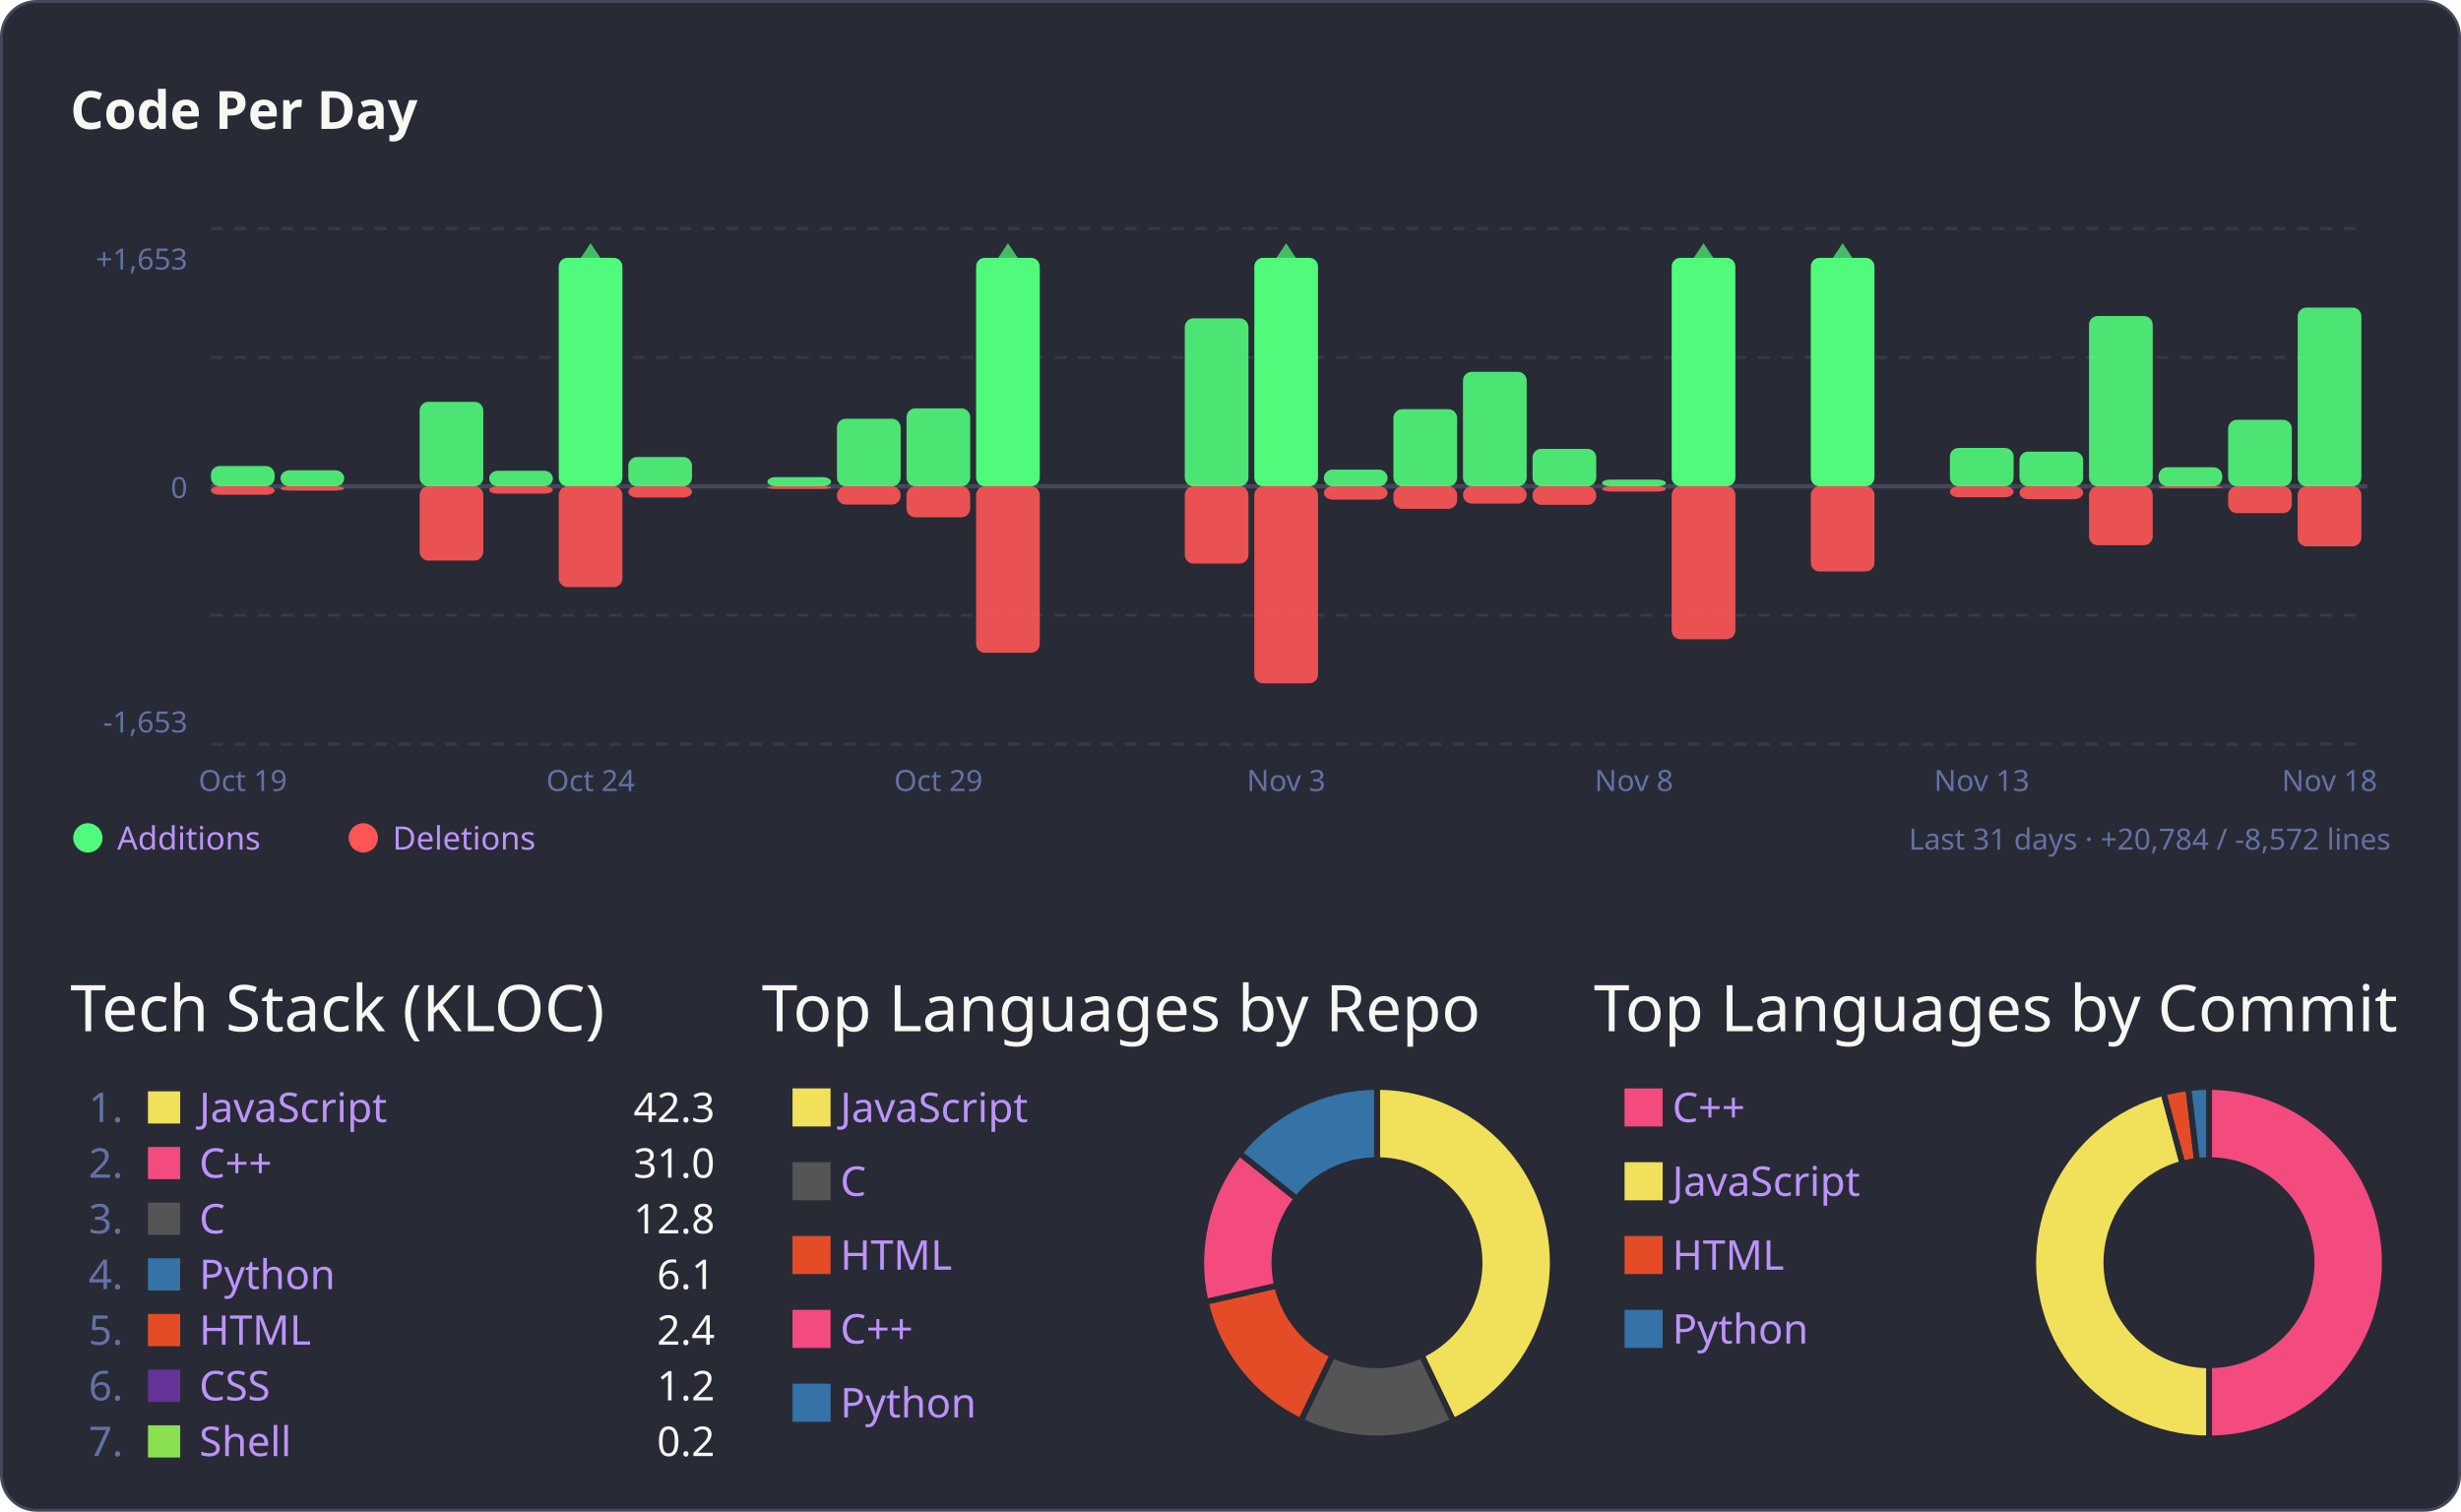
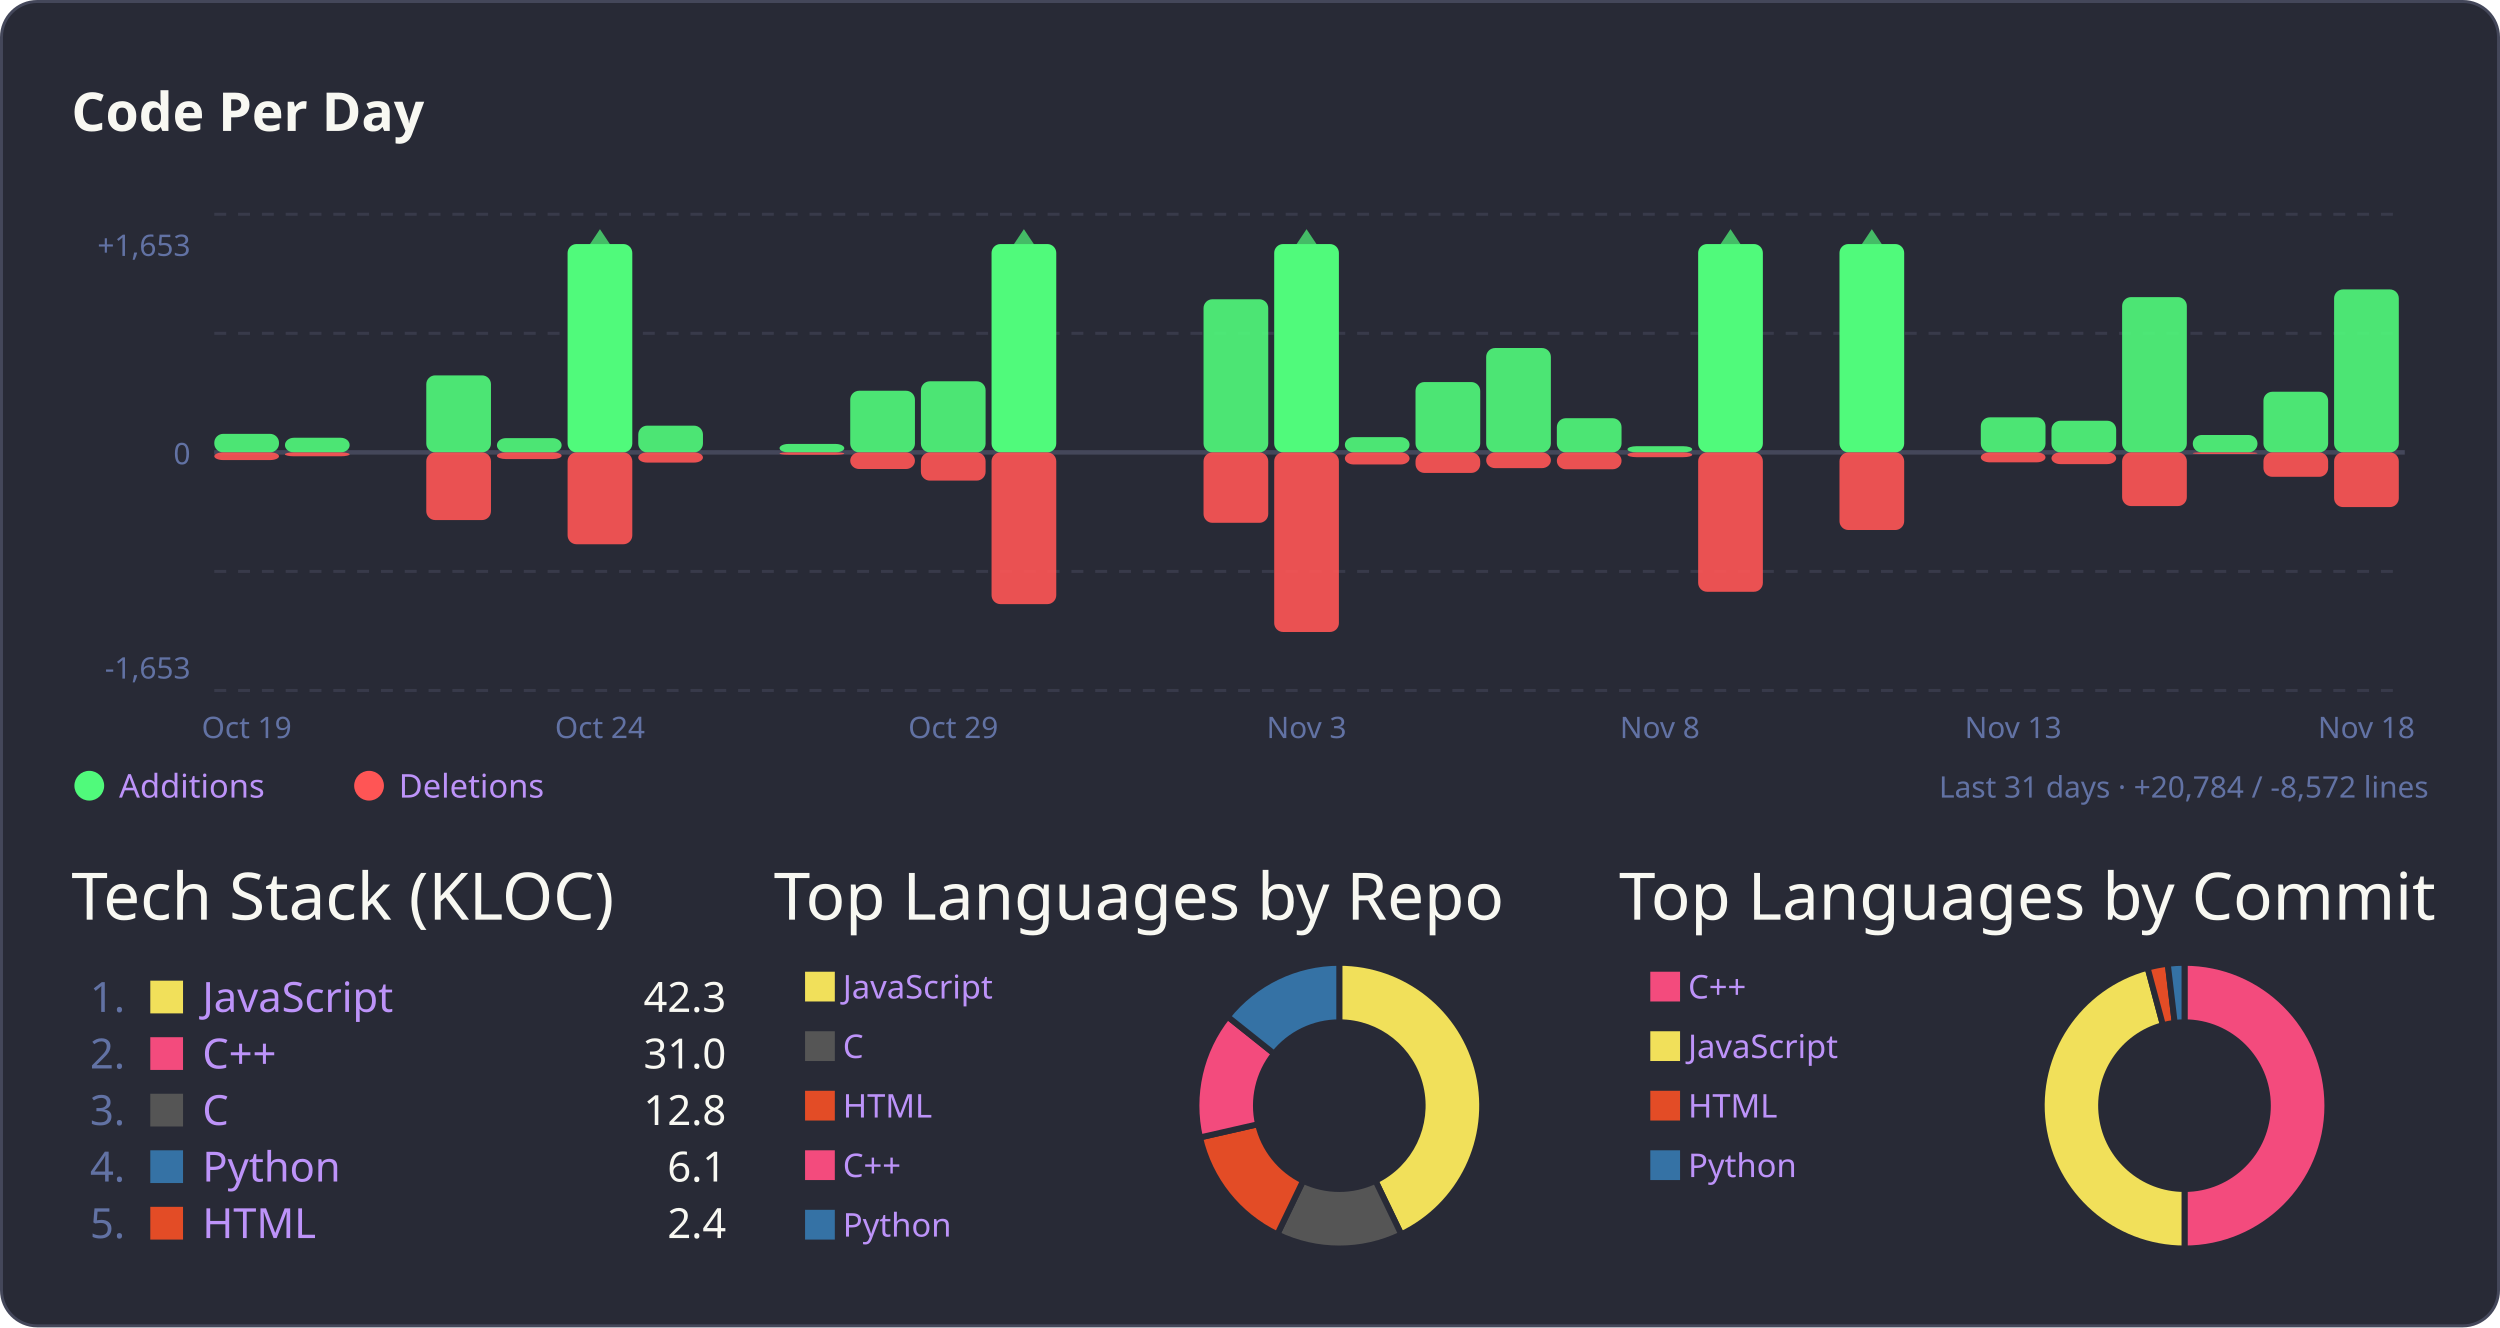
- <svg xmlns="http://www.w3.org/2000/svg" width="840" height="516" viewBox="0 0 840 516">
+ <svg xmlns="http://www.w3.org/2000/svg" width="840" height="446" viewBox="0 0 840 446">
  <style>
      @keyframes fadeInUp {
        from { opacity: 0; transform: translateY(12px); }
        to   { opacity: 1; transform: translateY(0); }
      }
      .cpd-header  { animation: fadeInUp 0.5s ease both; }
      .cpd-chart   { animation: fadeInUp 0.5s ease 0.15s both; }
      .cpd-legend  { animation: fadeInUp 0.5s ease 0.3s both; }
      .cpd-stack   { animation: fadeInUp 0.5s ease 0.45s both; }
    </style>
-   <rect x="0.5" y="0.5" width="839" height="515" rx="12" fill="#282a36" stroke="#44475a" stroke-width="1" />
+   <rect x="0.5" y="0.5" width="839" height="445" rx="12" fill="#282a36" stroke="#44475a" stroke-width="1" />
  <g class="cpd-header">
    <text x="24" y="44" fill="#f8f8f2" font-size="18" font-family="'Segoe UI', sans-serif" font-weight="700">Code Per Day</text>
  </g>
  <g class="cpd-chart">
-     <line x1="72" y1="78" x2="808" y2="78" stroke="#383a4a" stroke-width="1" stroke-dasharray="4,4" />
-     <line x1="72" y1="122" x2="808" y2="122" stroke="#383a4a" stroke-width="1" stroke-dasharray="4,4" />
-     <line x1="72" y1="166" x2="808" y2="166" stroke="#383a4a" stroke-width="1" stroke-dasharray="4,4" />
-     <line x1="72" y1="210" x2="808" y2="210" stroke="#383a4a" stroke-width="1" stroke-dasharray="4,4" />
-     <line x1="72" y1="254" x2="808" y2="254" stroke="#383a4a" stroke-width="1" stroke-dasharray="4,4" />
-     <line x1="72" y1="166" x2="808" y2="166" stroke="#44475a" stroke-width="1.5" />
-     <text x="64" y="92" fill="#6272a4" font-size="10" font-family="'Segoe UI', sans-serif" text-anchor="end">+1,653</text>
-     <text x="64" y="250" fill="#6272a4" font-size="10" font-family="'Segoe UI', sans-serif" text-anchor="end">-1,653</text>
-     <text x="64" y="170" fill="#6272a4" font-size="10" font-family="'Segoe UI', sans-serif" text-anchor="end">0</text>
-     <rect x="72" y="159.064" width="21.742" height="6.936" fill="#50fa7b" rx="3" opacity="0.9" />
-     <rect x="72" y="166" width="21.742" height="2.878" fill="#ff5555" rx="3" opacity="0.9" />
-     <rect x="95.742" y="160.526" width="21.742" height="5.474" fill="#50fa7b" rx="3" opacity="0.9" />
-     <rect x="95.742" y="166" width="21.742" height="1.463" fill="#ff5555" rx="3" opacity="0.9" />
-     <rect x="143.226" y="137.169" width="21.742" height="28.831" fill="#50fa7b" rx="3" opacity="0.9" />
-     <rect x="143.226" y="166" width="21.742" height="25.339" fill="#ff5555" rx="3" opacity="0.9" />
-     <rect x="166.968" y="160.668" width="21.742" height="5.332" fill="#50fa7b" rx="3" opacity="0.9" />
-     <rect x="166.968" y="166" width="21.742" height="2.501" fill="#ff5555" rx="3" opacity="0.9" />
-     <rect x="190.71" y="88" width="21.742" height="78" fill="#50fa7b" rx="3" opacity="1" />
-     <polygon points="197.581,89 205.581,89 201.581,83" fill="#50fa7b" opacity="0.7" />
-     <rect x="190.71" y="166" width="21.742" height="34.399" fill="#ff5555" rx="3" opacity="0.9" />
-     <rect x="214.452" y="155.996" width="21.742" height="10.004" fill="#50fa7b" rx="3" opacity="0.9" />
-     <rect x="214.452" y="166" width="21.742" height="3.822" fill="#ff5555" rx="3" opacity="0.9" />
-     <rect x="261.935" y="162.838" width="21.742" height="3.162" fill="#50fa7b" rx="3" opacity="0.9" />
-     <rect x="261.935" y="166" width="21.742" height="0.897" fill="#ff5555" rx="3" opacity="0.9" />
-     <rect x="285.677" y="142.926" width="21.742" height="23.074" fill="#50fa7b" rx="3" opacity="0.9" />
-     <rect x="285.677" y="166" width="21.742" height="6.229" fill="#ff5555" rx="3" opacity="0.9" />
-     <rect x="309.419" y="139.387" width="21.742" height="26.613" fill="#50fa7b" rx="3" opacity="0.9" />
-     <rect x="309.419" y="166" width="21.742" height="10.57" fill="#ff5555" rx="3" opacity="0.9" />
-     <rect x="333.161" y="88" width="21.742" height="78" fill="#50fa7b" rx="3" opacity="1" />
-     <polygon points="340.032,89 348.032,89 344.032,83" fill="#50fa7b" opacity="0.7" />
-     <rect x="333.161" y="166" width="21.742" height="56.813" fill="#ff5555" rx="3" opacity="0.9" />
-     <rect x="404.387" y="108.668" width="21.742" height="57.332" fill="#50fa7b" rx="3" opacity="0.9" />
-     <rect x="404.387" y="166" width="21.742" height="26.377" fill="#ff5555" rx="3" opacity="0.9" />
-     <rect x="428.129" y="88" width="21.742" height="78" fill="#50fa7b" rx="3" opacity="1" />
-     <polygon points="435,89 443,89 439,83" fill="#50fa7b" opacity="0.7" />
-     <rect x="428.129" y="166" width="21.742" height="67.241" fill="#ff5555" rx="3" opacity="0.9" />
-     <rect x="451.871" y="160.29" width="21.742" height="5.71" fill="#50fa7b" rx="3" opacity="0.9" />
-     <rect x="451.871" y="166" width="21.742" height="4.53" fill="#ff5555" rx="3" opacity="0.9" />
-     <rect x="475.613" y="139.67" width="21.742" height="26.33" fill="#50fa7b" rx="3" opacity="0.9" />
-     <rect x="475.613" y="166" width="21.742" height="7.691" fill="#ff5555" rx="3" opacity="0.9" />
-     <rect x="499.355" y="126.929" width="21.742" height="39.071" fill="#50fa7b" rx="3" opacity="0.9" />
-     <rect x="499.355" y="166" width="21.742" height="5.898" fill="#ff5555" rx="3" opacity="0.9" />
-     <rect x="523.097" y="153.212" width="21.742" height="12.788" fill="#50fa7b" rx="3" opacity="0.9" />
-     <rect x="523.097" y="166" width="21.742" height="6.323" fill="#ff5555" rx="3" opacity="0.9" />
-     <rect x="546.839" y="163.688" width="21.742" height="2.312" fill="#50fa7b" rx="3" opacity="0.9" />
-     <rect x="546.839" y="166" width="21.742" height="1.793" fill="#ff5555" rx="3" opacity="0.9" />
-     <rect x="570.581" y="88" width="21.742" height="78" fill="#50fa7b" rx="3" opacity="1" />
-     <polygon points="577.452,89 585.452,89 581.452,83" fill="#50fa7b" opacity="0.7" />
-     <rect x="570.581" y="166" width="21.742" height="52.189" fill="#ff5555" rx="3" opacity="0.9" />
-     <rect x="618.065" y="88" width="21.742" height="78" fill="#50fa7b" rx="3" opacity="1" />
-     <polygon points="624.935,89 632.935,89 628.935,83" fill="#50fa7b" opacity="0.7" />
-     <rect x="618.065" y="166" width="21.742" height="29.067" fill="#ff5555" rx="3" opacity="0.9" />
-     <rect x="665.548" y="152.882" width="21.742" height="13.118" fill="#50fa7b" rx="3" opacity="0.9" />
-     <rect x="665.548" y="166" width="21.742" height="3.728" fill="#ff5555" rx="3" opacity="0.9" />
-     <rect x="689.29" y="154.156" width="21.742" height="11.844" fill="#50fa7b" rx="3" opacity="0.9" />
-     <rect x="689.29" y="166" width="21.742" height="4.388" fill="#ff5555" rx="3" opacity="0.9" />
-     <rect x="713.032" y="107.866" width="21.742" height="58.134" fill="#50fa7b" rx="3" opacity="0.9" />
-     <rect x="713.032" y="166" width="21.742" height="20.102" fill="#ff5555" rx="3" opacity="0.9" />
-     <rect x="736.774" y="159.488" width="21.742" height="6.512" fill="#50fa7b" rx="3" opacity="0.9" />
-     <rect x="736.774" y="166" width="21.742" height="0.613" fill="#ff5555" rx="3" opacity="0.9" />
-     <rect x="760.516" y="143.303" width="21.742" height="22.697" fill="#50fa7b" rx="3" opacity="0.9" />
-     <rect x="760.516" y="166" width="21.742" height="9.154" fill="#ff5555" rx="3" opacity="0.9" />
-     <rect x="784.258" y="104.987" width="21.742" height="61.013" fill="#50fa7b" rx="3" opacity="0.9" />
-     <rect x="784.258" y="166" width="21.742" height="20.479" fill="#ff5555" rx="3" opacity="0.9" />
-     <text x="82.871" y="270" fill="#6272a4" font-size="10" font-family="'Segoe UI', sans-serif" text-anchor="middle">Oct 19</text>
-     <text x="201.581" y="270" fill="#6272a4" font-size="10" font-family="'Segoe UI', sans-serif" text-anchor="middle">Oct 24</text>
-     <text x="320.29" y="270" fill="#6272a4" font-size="10" font-family="'Segoe UI', sans-serif" text-anchor="middle">Oct 29</text>
-     <text x="439" y="270" fill="#6272a4" font-size="10" font-family="'Segoe UI', sans-serif" text-anchor="middle">Nov 3</text>
-     <text x="557.71" y="270" fill="#6272a4" font-size="10" font-family="'Segoe UI', sans-serif" text-anchor="middle">Nov 8</text>
-     <text x="676.419" y="270" fill="#6272a4" font-size="10" font-family="'Segoe UI', sans-serif" text-anchor="middle">Nov 13</text>
-     <text x="795.129" y="270" fill="#6272a4" font-size="10" font-family="'Segoe UI', sans-serif" text-anchor="middle">Nov 18</text>
+     <line x1="72" y1="72" x2="808" y2="72" stroke="#383a4a" stroke-width="1" stroke-dasharray="4,4" />
+     <line x1="72" y1="112" x2="808" y2="112" stroke="#383a4a" stroke-width="1" stroke-dasharray="4,4" />
+     <line x1="72" y1="152" x2="808" y2="152" stroke="#383a4a" stroke-width="1" stroke-dasharray="4,4" />
+     <line x1="72" y1="192" x2="808" y2="192" stroke="#383a4a" stroke-width="1" stroke-dasharray="4,4" />
+     <line x1="72" y1="232" x2="808" y2="232" stroke="#383a4a" stroke-width="1" stroke-dasharray="4,4" />
+     <line x1="72" y1="152" x2="808" y2="152" stroke="#44475a" stroke-width="1.5" />
+     <text x="64" y="86" fill="#6272a4" font-size="10" font-family="'Segoe UI', sans-serif" text-anchor="end">+1,653</text>
+     <text x="64" y="228" fill="#6272a4" font-size="10" font-family="'Segoe UI', sans-serif" text-anchor="end">-1,653</text>
+     <text x="64" y="156" fill="#6272a4" font-size="10" font-family="'Segoe UI', sans-serif" text-anchor="end">0</text>
+     <rect x="72" y="145.775" width="21.742" height="6.225" fill="#50fa7b" rx="3" opacity="0.9" />
+     <rect x="72" y="152" width="21.742" height="2.583" fill="#ff5555" rx="3" opacity="0.9" />
+     <rect x="95.742" y="147.088" width="21.742" height="4.912" fill="#50fa7b" rx="3" opacity="0.9" />
+     <rect x="95.742" y="152" width="21.742" height="1.313" fill="#ff5555" rx="3" opacity="0.9" />
+     <rect x="143.226" y="126.126" width="21.742" height="25.874" fill="#50fa7b" rx="3" opacity="0.9" />
+     <rect x="143.226" y="152" width="21.742" height="22.74" fill="#ff5555" rx="3" opacity="0.9" />
+     <rect x="166.968" y="147.215" width="21.742" height="4.785" fill="#50fa7b" rx="3" opacity="0.9" />
+     <rect x="166.968" y="152" width="21.742" height="2.244" fill="#ff5555" rx="3" opacity="0.9" />
+     <rect x="190.71" y="82" width="21.742" height="70" fill="#50fa7b" rx="3" opacity="1" />
+     <polygon points="197.581,83 205.581,83 201.581,77" fill="#50fa7b" opacity="0.7" />
+     <rect x="190.71" y="152" width="21.742" height="30.871" fill="#ff5555" rx="3" opacity="0.9" />
+     <rect x="214.452" y="143.022" width="21.742" height="8.978" fill="#50fa7b" rx="3" opacity="0.9" />
+     <rect x="214.452" y="152" width="21.742" height="3.43" fill="#ff5555" rx="3" opacity="0.9" />
+     <rect x="261.935" y="149.163" width="21.742" height="2.837" fill="#50fa7b" rx="3" opacity="0.9" />
+     <rect x="261.935" y="152" width="21.742" height="0.805" fill="#ff5555" rx="3" opacity="0.9" />
+     <rect x="285.677" y="131.292" width="21.742" height="20.708" fill="#50fa7b" rx="3" opacity="0.9" />
+     <rect x="285.677" y="152" width="21.742" height="5.59" fill="#ff5555" rx="3" opacity="0.9" />
+     <rect x="309.419" y="128.116" width="21.742" height="23.884" fill="#50fa7b" rx="3" opacity="0.9" />
+     <rect x="309.419" y="152" width="21.742" height="9.486" fill="#ff5555" rx="3" opacity="0.9" />
+     <rect x="333.161" y="82" width="21.742" height="70" fill="#50fa7b" rx="3" opacity="1" />
+     <polygon points="340.032,83 348.032,83 344.032,77" fill="#50fa7b" opacity="0.7" />
+     <rect x="333.161" y="152" width="21.742" height="50.986" fill="#ff5555" rx="3" opacity="0.9" />
+     <rect x="404.387" y="100.548" width="21.742" height="51.452" fill="#50fa7b" rx="3" opacity="0.9" />
+     <rect x="404.387" y="152" width="21.742" height="23.672" fill="#ff5555" rx="3" opacity="0.9" />
+     <rect x="428.129" y="82" width="21.742" height="70" fill="#50fa7b" rx="3" opacity="1" />
+     <polygon points="435,83 443,83 439,77" fill="#50fa7b" opacity="0.7" />
+     <rect x="428.129" y="152" width="21.742" height="60.345" fill="#ff5555" rx="3" opacity="0.9" />
+     <rect x="451.871" y="146.876" width="21.742" height="5.124" fill="#50fa7b" rx="3" opacity="0.9" />
+     <rect x="451.871" y="152" width="21.742" height="4.065" fill="#ff5555" rx="3" opacity="0.9" />
+     <rect x="475.613" y="128.37" width="21.742" height="23.63" fill="#50fa7b" rx="3" opacity="0.9" />
+     <rect x="475.613" y="152" width="21.742" height="6.903" fill="#ff5555" rx="3" opacity="0.9" />
+     <rect x="499.355" y="116.936" width="21.742" height="35.064" fill="#50fa7b" rx="3" opacity="0.9" />
+     <rect x="499.355" y="152" width="21.742" height="5.293" fill="#ff5555" rx="3" opacity="0.9" />
+     <rect x="523.097" y="140.524" width="21.742" height="11.476" fill="#50fa7b" rx="3" opacity="0.9" />
+     <rect x="523.097" y="152" width="21.742" height="5.675" fill="#ff5555" rx="3" opacity="0.9" />
+     <rect x="546.839" y="149.925" width="21.742" height="2.075" fill="#50fa7b" rx="3" opacity="0.9" />
+     <rect x="546.839" y="152" width="21.742" height="1.609" fill="#ff5555" rx="3" opacity="0.9" />
+     <rect x="570.581" y="82" width="21.742" height="70" fill="#50fa7b" rx="3" opacity="1" />
+     <polygon points="577.452,83 585.452,83 581.452,77" fill="#50fa7b" opacity="0.7" />
+     <rect x="570.581" y="152" width="21.742" height="46.836" fill="#ff5555" rx="3" opacity="0.9" />
+     <rect x="618.065" y="82" width="21.742" height="70" fill="#50fa7b" rx="3" opacity="1" />
+     <polygon points="624.935,83 632.935,83 628.935,77" fill="#50fa7b" opacity="0.7" />
+     <rect x="618.065" y="152" width="21.742" height="26.086" fill="#ff5555" rx="3" opacity="0.9" />
+     <rect x="665.548" y="140.227" width="21.742" height="11.773" fill="#50fa7b" rx="3" opacity="0.9" />
+     <rect x="665.548" y="152" width="21.742" height="3.345" fill="#ff5555" rx="3" opacity="0.9" />
+     <rect x="689.29" y="141.371" width="21.742" height="10.629" fill="#50fa7b" rx="3" opacity="0.9" />
+     <rect x="689.29" y="152" width="21.742" height="3.938" fill="#ff5555" rx="3" opacity="0.9" />
+     <rect x="713.032" y="99.828" width="21.742" height="52.172" fill="#50fa7b" rx="3" opacity="0.9" />
+     <rect x="713.032" y="152" width="21.742" height="18.04" fill="#ff5555" rx="3" opacity="0.9" />
+     <rect x="736.774" y="146.156" width="21.742" height="5.844" fill="#50fa7b" rx="3" opacity="0.9" />
+     <rect x="736.774" y="152" width="21.742" height="0.551" fill="#ff5555" rx="3" opacity="0.9" />
+     <rect x="760.516" y="131.631" width="21.742" height="20.369" fill="#50fa7b" rx="3" opacity="0.9" />
+     <rect x="760.516" y="152" width="21.742" height="8.215" fill="#ff5555" rx="3" opacity="0.9" />
+     <rect x="784.258" y="97.245" width="21.742" height="54.755" fill="#50fa7b" rx="3" opacity="0.9" />
+     <rect x="784.258" y="152" width="21.742" height="18.379" fill="#ff5555" rx="3" opacity="0.9" />
+     <text x="82.871" y="248" fill="#6272a4" font-size="10" font-family="'Segoe UI', sans-serif" text-anchor="middle">Oct 19</text>
+     <text x="201.581" y="248" fill="#6272a4" font-size="10" font-family="'Segoe UI', sans-serif" text-anchor="middle">Oct 24</text>
+     <text x="320.29" y="248" fill="#6272a4" font-size="10" font-family="'Segoe UI', sans-serif" text-anchor="middle">Oct 29</text>
+     <text x="439" y="248" fill="#6272a4" font-size="10" font-family="'Segoe UI', sans-serif" text-anchor="middle">Nov 3</text>
+     <text x="557.71" y="248" fill="#6272a4" font-size="10" font-family="'Segoe UI', sans-serif" text-anchor="middle">Nov 8</text>
+     <text x="676.419" y="248" fill="#6272a4" font-size="10" font-family="'Segoe UI', sans-serif" text-anchor="middle">Nov 13</text>
+     <text x="795.129" y="248" fill="#6272a4" font-size="10" font-family="'Segoe UI', sans-serif" text-anchor="middle">Nov 18</text>
  </g>
  <g class="cpd-legend">
-     <circle cx="30" cy="286" r="5" fill="#50fa7b" />
-     <text x="40" y="290" fill="#bd93f9" font-size="11" font-family="'Segoe UI', sans-serif">Additions</text>
-     <circle cx="124" cy="286" r="5" fill="#ff5555" />
-     <text x="134" y="290" fill="#bd93f9" font-size="11" font-family="'Segoe UI', sans-serif">Deletions</text>
-     <text x="816" y="290" fill="#6272a4" font-size="10" font-family="'Segoe UI', sans-serif" text-anchor="end">Last 31 days · +20,784 / -8,572 lines</text>
+     <circle cx="30" cy="264" r="5" fill="#50fa7b" />
+     <text x="40" y="268" fill="#bd93f9" font-size="11" font-family="'Segoe UI', sans-serif">Additions</text>
+     <circle cx="124" cy="264" r="5" fill="#ff5555" />
+     <text x="134" y="268" fill="#bd93f9" font-size="11" font-family="'Segoe UI', sans-serif">Deletions</text>
+     <text x="816" y="268" fill="#6272a4" font-size="10" font-family="'Segoe UI', sans-serif" text-anchor="end">Last 31 days · +20,784 / -8,572 lines</text>
  </g>
  <g class="cpd-stack">
-     <text x="24" y="352" fill="#f8f8f2" font-size="22" font-family="'Segoe UI', Ubuntu, 'Helvetica Neue', sans-serif">Tech Stack (KLOC)</text>
-     <text x="42" y="383" fill="#6272a4" font-size="14" text-anchor="end" font-family="'Segoe UI', Ubuntu, 'Helvetica Neue', sans-serif">1.</text>
-     <rect x="50" y="372" width="12" height="12" fill="#f1e05a" stroke="#282a36" stroke-width="1" />
-     <text x="68" y="383" fill="#bd93f9" font-size="14" font-family="'Segoe UI', Ubuntu, 'Helvetica Neue', sans-serif">JavaScript</text>
-     <text x="244" y="383" fill="#f8f8f2" font-size="14" text-anchor="end" font-family="'Segoe UI', Ubuntu, 'Helvetica Neue', sans-serif">42.3</text>
-     <text x="42" y="402" fill="#6272a4" font-size="14" text-anchor="end" font-family="'Segoe UI', Ubuntu, 'Helvetica Neue', sans-serif">2.</text>
-     <rect x="50" y="391" width="12" height="12" fill="#f34b7d" stroke="#282a36" stroke-width="1" />
-     <text x="68" y="402" fill="#bd93f9" font-size="14" font-family="'Segoe UI', Ubuntu, 'Helvetica Neue', sans-serif">C++</text>
-     <text x="244" y="402" fill="#f8f8f2" font-size="14" text-anchor="end" font-family="'Segoe UI', Ubuntu, 'Helvetica Neue', sans-serif">31.0</text>
-     <text x="42" y="421" fill="#6272a4" font-size="14" text-anchor="end" font-family="'Segoe UI', Ubuntu, 'Helvetica Neue', sans-serif">3.</text>
-     <rect x="50" y="410" width="12" height="12" fill="#555555" stroke="#282a36" stroke-width="1" />
-     <text x="68" y="421" fill="#bd93f9" font-size="14" font-family="'Segoe UI', Ubuntu, 'Helvetica Neue', sans-serif">C</text>
-     <text x="244" y="421" fill="#f8f8f2" font-size="14" text-anchor="end" font-family="'Segoe UI', Ubuntu, 'Helvetica Neue', sans-serif">12.8</text>
-     <text x="42" y="440" fill="#6272a4" font-size="14" text-anchor="end" font-family="'Segoe UI', Ubuntu, 'Helvetica Neue', sans-serif">4.</text>
-     <rect x="50" y="429" width="12" height="12" fill="#3572A5" stroke="#282a36" stroke-width="1" />
-     <text x="68" y="440" fill="#bd93f9" font-size="14" font-family="'Segoe UI', Ubuntu, 'Helvetica Neue', sans-serif">Python</text>
-     <text x="244" y="440" fill="#f8f8f2" font-size="14" text-anchor="end" font-family="'Segoe UI', Ubuntu, 'Helvetica Neue', sans-serif">6.1</text>
-     <text x="42" y="459" fill="#6272a4" font-size="14" text-anchor="end" font-family="'Segoe UI', Ubuntu, 'Helvetica Neue', sans-serif">5.</text>
-     <rect x="50" y="448" width="12" height="12" fill="#e34c26" stroke="#282a36" stroke-width="1" />
-     <text x="68" y="459" fill="#bd93f9" font-size="14" font-family="'Segoe UI', Ubuntu, 'Helvetica Neue', sans-serif">HTML</text>
-     <text x="244" y="459" fill="#f8f8f2" font-size="14" text-anchor="end" font-family="'Segoe UI', Ubuntu, 'Helvetica Neue', sans-serif">2.4</text>
-     <text x="42" y="478" fill="#6272a4" font-size="14" text-anchor="end" font-family="'Segoe UI', Ubuntu, 'Helvetica Neue', sans-serif">6.</text>
-     <rect x="50" y="467" width="12" height="12" fill="#663399" stroke="#282a36" stroke-width="1" />
-     <text x="68" y="478" fill="#bd93f9" font-size="14" font-family="'Segoe UI', Ubuntu, 'Helvetica Neue', sans-serif">CSS</text>
-     <text x="244" y="478" fill="#f8f8f2" font-size="14" text-anchor="end" font-family="'Segoe UI', Ubuntu, 'Helvetica Neue', sans-serif">1.2</text>
-     <text x="42" y="497" fill="#6272a4" font-size="14" text-anchor="end" font-family="'Segoe UI', Ubuntu, 'Helvetica Neue', sans-serif">7.</text>
-     <rect x="50" y="486" width="12" height="12" fill="#89e051" stroke="#282a36" stroke-width="1" />
-     <text x="68" y="497" fill="#bd93f9" font-size="14" font-family="'Segoe UI', Ubuntu, 'Helvetica Neue', sans-serif">Shell</text>
-     <text x="244" y="497" fill="#f8f8f2" font-size="14" text-anchor="end" font-family="'Segoe UI', Ubuntu, 'Helvetica Neue', sans-serif">0.2</text>
-     <text x="260" y="352" fill="#f8f8f2" font-size="22" font-family="'Segoe UI', Ubuntu, 'Helvetica Neue', sans-serif">Top Languages by Repo</text>
-     <rect x="270" y="371.0" width="14" height="14" fill="#f1e05a" stroke="#282a36" stroke-width="1" />
-     <text x="286.8" y="383.0" fill="#bd93f9" font-size="14" font-family="'Segoe UI', Ubuntu, 'Helvetica Neue', sans-serif">JavaScript</text>
-     <rect x="270" y="396.2" width="14" height="14" fill="#555555" stroke="#282a36" stroke-width="1" />
-     <text x="286.8" y="408.2" fill="#bd93f9" font-size="14" font-family="'Segoe UI', Ubuntu, 'Helvetica Neue', sans-serif">C</text>
-     <rect x="270" y="421.4" width="14" height="14" fill="#e34c26" stroke="#282a36" stroke-width="1" />
-     <text x="286.8" y="433.4" fill="#bd93f9" font-size="14" font-family="'Segoe UI', Ubuntu, 'Helvetica Neue', sans-serif">HTML</text>
-     <rect x="270" y="446.6" width="14" height="14" fill="#f34b7d" stroke="#282a36" stroke-width="1" />
-     <text x="286.8" y="458.6" fill="#bd93f9" font-size="14" font-family="'Segoe UI', Ubuntu, 'Helvetica Neue', sans-serif">C++</text>
-     <rect x="270" y="471.8" width="14" height="14" fill="#3572A5" stroke="#282a36" stroke-width="1" />
-     <text x="286.8" y="483.8" fill="#bd93f9" font-size="14" font-family="'Segoe UI', Ubuntu, 'Helvetica Neue', sans-serif">Python</text>
-     <path d="M470.00,371.00A60,60,0,0,1,496.03,485.06L485.19,462.53A35,35,0,0,0,470.00,396.00Z" fill="#f1e05a" stroke="#282a36" stroke-width="2" />
-     <path d="M496.03,485.06A60,60,0,0,1,443.97,485.06L454.81,462.53A35,35,0,0,0,485.19,462.53Z" fill="#555555" stroke="#282a36" stroke-width="2" />
-     <path d="M443.97,485.06A60,60,0,0,1,411.50,444.35L435.88,438.79A35,35,0,0,0,454.81,462.53Z" fill="#e34c26" stroke="#282a36" stroke-width="2" />
-     <path d="M411.50,444.35A60,60,0,0,1,423.09,393.59L442.64,409.18A35,35,0,0,0,435.88,438.79Z" fill="#f34b7d" stroke="#282a36" stroke-width="2" />
-     <path d="M423.09,393.59A60,60,0,0,1,470.00,371.00L470.00,396.00A35,35,0,0,0,442.64,409.18Z" fill="#3572A5" stroke="#282a36" stroke-width="2" />
-     <text x="544" y="352" fill="#f8f8f2" font-size="22" font-family="'Segoe UI', Ubuntu, 'Helvetica Neue', sans-serif">Top Languages by Commit</text>
-     <rect x="554" y="371.0" width="14" height="14" fill="#f34b7d" stroke="#282a36" stroke-width="1" />
-     <text x="570.8" y="383.0" fill="#bd93f9" font-size="14" font-family="'Segoe UI', Ubuntu, 'Helvetica Neue', sans-serif">C++</text>
-     <rect x="554" y="396.2" width="14" height="14" fill="#f1e05a" stroke="#282a36" stroke-width="1" />
-     <text x="570.8" y="408.2" fill="#bd93f9" font-size="14" font-family="'Segoe UI', Ubuntu, 'Helvetica Neue', sans-serif">JavaScript</text>
-     <rect x="554" y="421.4" width="14" height="14" fill="#e34c26" stroke="#282a36" stroke-width="1" />
-     <text x="570.8" y="433.4" fill="#bd93f9" font-size="14" font-family="'Segoe UI', Ubuntu, 'Helvetica Neue', sans-serif">HTML</text>
-     <rect x="554" y="446.6" width="14" height="14" fill="#3572A5" stroke="#282a36" stroke-width="1" />
-     <text x="570.8" y="458.6" fill="#bd93f9" font-size="14" font-family="'Segoe UI', Ubuntu, 'Helvetica Neue', sans-serif">Python</text>
-     <path d="M754.00,371.00A60,60,0,0,1,754.00,491.00L754.00,466.00A35,35,0,0,0,754.00,396.00Z" fill="#f34b7d" stroke="#282a36" stroke-width="2" />
-     <path d="M754.00,491.00A60,60,0,0,1,738.47,373.04L744.94,397.19A35,35,0,0,0,754.00,466.00Z" fill="#f1e05a" stroke="#282a36" stroke-width="2" />
-     <path d="M738.47,373.04A60,60,0,0,1,746.95,371.42L749.89,396.24A35,35,0,0,0,744.94,397.19Z" fill="#e34c26" stroke="#282a36" stroke-width="2" />
-     <path d="M746.95,371.42A60,60,0,0,1,754.00,371.00L754.00,396.00A35,35,0,0,0,749.89,396.24Z" fill="#3572A5" stroke="#282a36" stroke-width="2" />
+     <text x="24" y="309" fill="#f8f8f2" font-size="22" font-family="'Segoe UI', Ubuntu, 'Helvetica Neue', sans-serif">Tech Stack (KLOC)</text>
+     <text x="42" y="340" fill="#6272a4" font-size="14" text-anchor="end" font-family="'Segoe UI', Ubuntu, 'Helvetica Neue', sans-serif">1.</text>
+     <rect x="50" y="329" width="12" height="12" fill="#f1e05a" stroke="#282a36" stroke-width="1" />
+     <text x="68" y="340" fill="#bd93f9" font-size="14" font-family="'Segoe UI', Ubuntu, 'Helvetica Neue', sans-serif">JavaScript</text>
+     <text x="244" y="340" fill="#f8f8f2" font-size="14" text-anchor="end" font-family="'Segoe UI', Ubuntu, 'Helvetica Neue', sans-serif">42.3</text>
+     <text x="42" y="359" fill="#6272a4" font-size="14" text-anchor="end" font-family="'Segoe UI', Ubuntu, 'Helvetica Neue', sans-serif">2.</text>
+     <rect x="50" y="348" width="12" height="12" fill="#f34b7d" stroke="#282a36" stroke-width="1" />
+     <text x="68" y="359" fill="#bd93f9" font-size="14" font-family="'Segoe UI', Ubuntu, 'Helvetica Neue', sans-serif">C++</text>
+     <text x="244" y="359" fill="#f8f8f2" font-size="14" text-anchor="end" font-family="'Segoe UI', Ubuntu, 'Helvetica Neue', sans-serif">31.0</text>
+     <text x="42" y="378" fill="#6272a4" font-size="14" text-anchor="end" font-family="'Segoe UI', Ubuntu, 'Helvetica Neue', sans-serif">3.</text>
+     <rect x="50" y="367" width="12" height="12" fill="#555555" stroke="#282a36" stroke-width="1" />
+     <text x="68" y="378" fill="#bd93f9" font-size="14" font-family="'Segoe UI', Ubuntu, 'Helvetica Neue', sans-serif">C</text>
+     <text x="244" y="378" fill="#f8f8f2" font-size="14" text-anchor="end" font-family="'Segoe UI', Ubuntu, 'Helvetica Neue', sans-serif">12.8</text>
+     <text x="42" y="397" fill="#6272a4" font-size="14" text-anchor="end" font-family="'Segoe UI', Ubuntu, 'Helvetica Neue', sans-serif">4.</text>
+     <rect x="50" y="386" width="12" height="12" fill="#3572A5" stroke="#282a36" stroke-width="1" />
+     <text x="68" y="397" fill="#bd93f9" font-size="14" font-family="'Segoe UI', Ubuntu, 'Helvetica Neue', sans-serif">Python</text>
+     <text x="244" y="397" fill="#f8f8f2" font-size="14" text-anchor="end" font-family="'Segoe UI', Ubuntu, 'Helvetica Neue', sans-serif">6.1</text>
+     <text x="42" y="416" fill="#6272a4" font-size="14" text-anchor="end" font-family="'Segoe UI', Ubuntu, 'Helvetica Neue', sans-serif">5.</text>
+     <rect x="50" y="405" width="12" height="12" fill="#e34c26" stroke="#282a36" stroke-width="1" />
+     <text x="68" y="416" fill="#bd93f9" font-size="14" font-family="'Segoe UI', Ubuntu, 'Helvetica Neue', sans-serif">HTML</text>
+     <text x="244" y="416" fill="#f8f8f2" font-size="14" text-anchor="end" font-family="'Segoe UI', Ubuntu, 'Helvetica Neue', sans-serif">2.4</text>
+     <text x="260" y="309" fill="#f8f8f2" font-size="22" font-family="'Segoe UI', Ubuntu, 'Helvetica Neue', sans-serif">Top Languages by Repo</text>
+     <rect x="270" y="326.0" width="11" height="11" fill="#f1e05a" stroke="#282a36" stroke-width="1" />
+     <text x="283.2" y="335.5" fill="#bd93f9" font-size="11" font-family="'Segoe UI', Ubuntu, 'Helvetica Neue', sans-serif">JavaScript</text>
+     <rect x="270" y="346.0" width="11" height="11" fill="#555555" stroke="#282a36" stroke-width="1" />
+     <text x="283.2" y="355.5" fill="#bd93f9" font-size="11" font-family="'Segoe UI', Ubuntu, 'Helvetica Neue', sans-serif">C</text>
+     <rect x="270" y="366.0" width="11" height="11" fill="#e34c26" stroke="#282a36" stroke-width="1" />
+     <text x="283.2" y="375.5" fill="#bd93f9" font-size="11" font-family="'Segoe UI', Ubuntu, 'Helvetica Neue', sans-serif">HTML</text>
+     <rect x="270" y="386.0" width="11" height="11" fill="#f34b7d" stroke="#282a36" stroke-width="1" />
+     <text x="283.2" y="395.5" fill="#bd93f9" font-size="11" font-family="'Segoe UI', Ubuntu, 'Helvetica Neue', sans-serif">C++</text>
+     <rect x="270" y="406.0" width="11" height="11" fill="#3572A5" stroke="#282a36" stroke-width="1" />
+     <text x="283.2" y="415.5" fill="#bd93f9" font-size="11" font-family="'Segoe UI', Ubuntu, 'Helvetica Neue', sans-serif">Python</text>
+     <path d="M450.00,323.50A48,48,0,0,1,470.83,414.75L462.15,396.73A28,28,0,0,0,450.00,343.50Z" fill="#f1e05a" stroke="#282a36" stroke-width="2" />
+     <path d="M470.83,414.75A48,48,0,0,1,429.17,414.75L437.85,396.73A28,28,0,0,0,462.15,396.73Z" fill="#555555" stroke="#282a36" stroke-width="2" />
+     <path d="M429.17,414.75A48,48,0,0,1,403.20,382.18L422.70,377.73A28,28,0,0,0,437.85,396.73Z" fill="#e34c26" stroke="#282a36" stroke-width="2" />
+     <path d="M403.20,382.18A48,48,0,0,1,412.47,341.57L428.11,354.04A28,28,0,0,0,422.70,377.73Z" fill="#f34b7d" stroke="#282a36" stroke-width="2" />
+     <path d="M412.47,341.57A48,48,0,0,1,450.00,323.50L450.00,343.50A28,28,0,0,0,428.11,354.04Z" fill="#3572A5" stroke="#282a36" stroke-width="2" />
+     <text x="544" y="309" fill="#f8f8f2" font-size="22" font-family="'Segoe UI', Ubuntu, 'Helvetica Neue', sans-serif">Top Languages by Commit</text>
+     <rect x="554" y="326.0" width="11" height="11" fill="#f34b7d" stroke="#282a36" stroke-width="1" />
+     <text x="567.2" y="335.5" fill="#bd93f9" font-size="11" font-family="'Segoe UI', Ubuntu, 'Helvetica Neue', sans-serif">C++</text>
+     <rect x="554" y="346.0" width="11" height="11" fill="#f1e05a" stroke="#282a36" stroke-width="1" />
+     <text x="567.2" y="355.5" fill="#bd93f9" font-size="11" font-family="'Segoe UI', Ubuntu, 'Helvetica Neue', sans-serif">JavaScript</text>
+     <rect x="554" y="366.0" width="11" height="11" fill="#e34c26" stroke="#282a36" stroke-width="1" />
+     <text x="567.2" y="375.5" fill="#bd93f9" font-size="11" font-family="'Segoe UI', Ubuntu, 'Helvetica Neue', sans-serif">HTML</text>
+     <rect x="554" y="386.0" width="11" height="11" fill="#3572A5" stroke="#282a36" stroke-width="1" />
+     <text x="567.2" y="395.5" fill="#bd93f9" font-size="11" font-family="'Segoe UI', Ubuntu, 'Helvetica Neue', sans-serif">Python</text>
+     <path d="M734.00,323.50A48,48,0,0,1,734.00,419.50L734.00,399.50A28,28,0,0,0,734.00,343.50Z" fill="#f34b7d" stroke="#282a36" stroke-width="2" />
+     <path d="M734.00,419.50A48,48,0,0,1,721.58,325.14L726.75,344.45A28,28,0,0,0,734.00,399.50Z" fill="#f1e05a" stroke="#282a36" stroke-width="2" />
+     <path d="M721.58,325.14A48,48,0,0,1,728.36,323.83L730.71,343.69A28,28,0,0,0,726.75,344.45Z" fill="#e34c26" stroke="#282a36" stroke-width="2" />
+     <path d="M728.36,323.83A48,48,0,0,1,734.00,323.50L734.00,343.50A28,28,0,0,0,730.71,343.69Z" fill="#3572A5" stroke="#282a36" stroke-width="2" />
  </g>
</svg>
